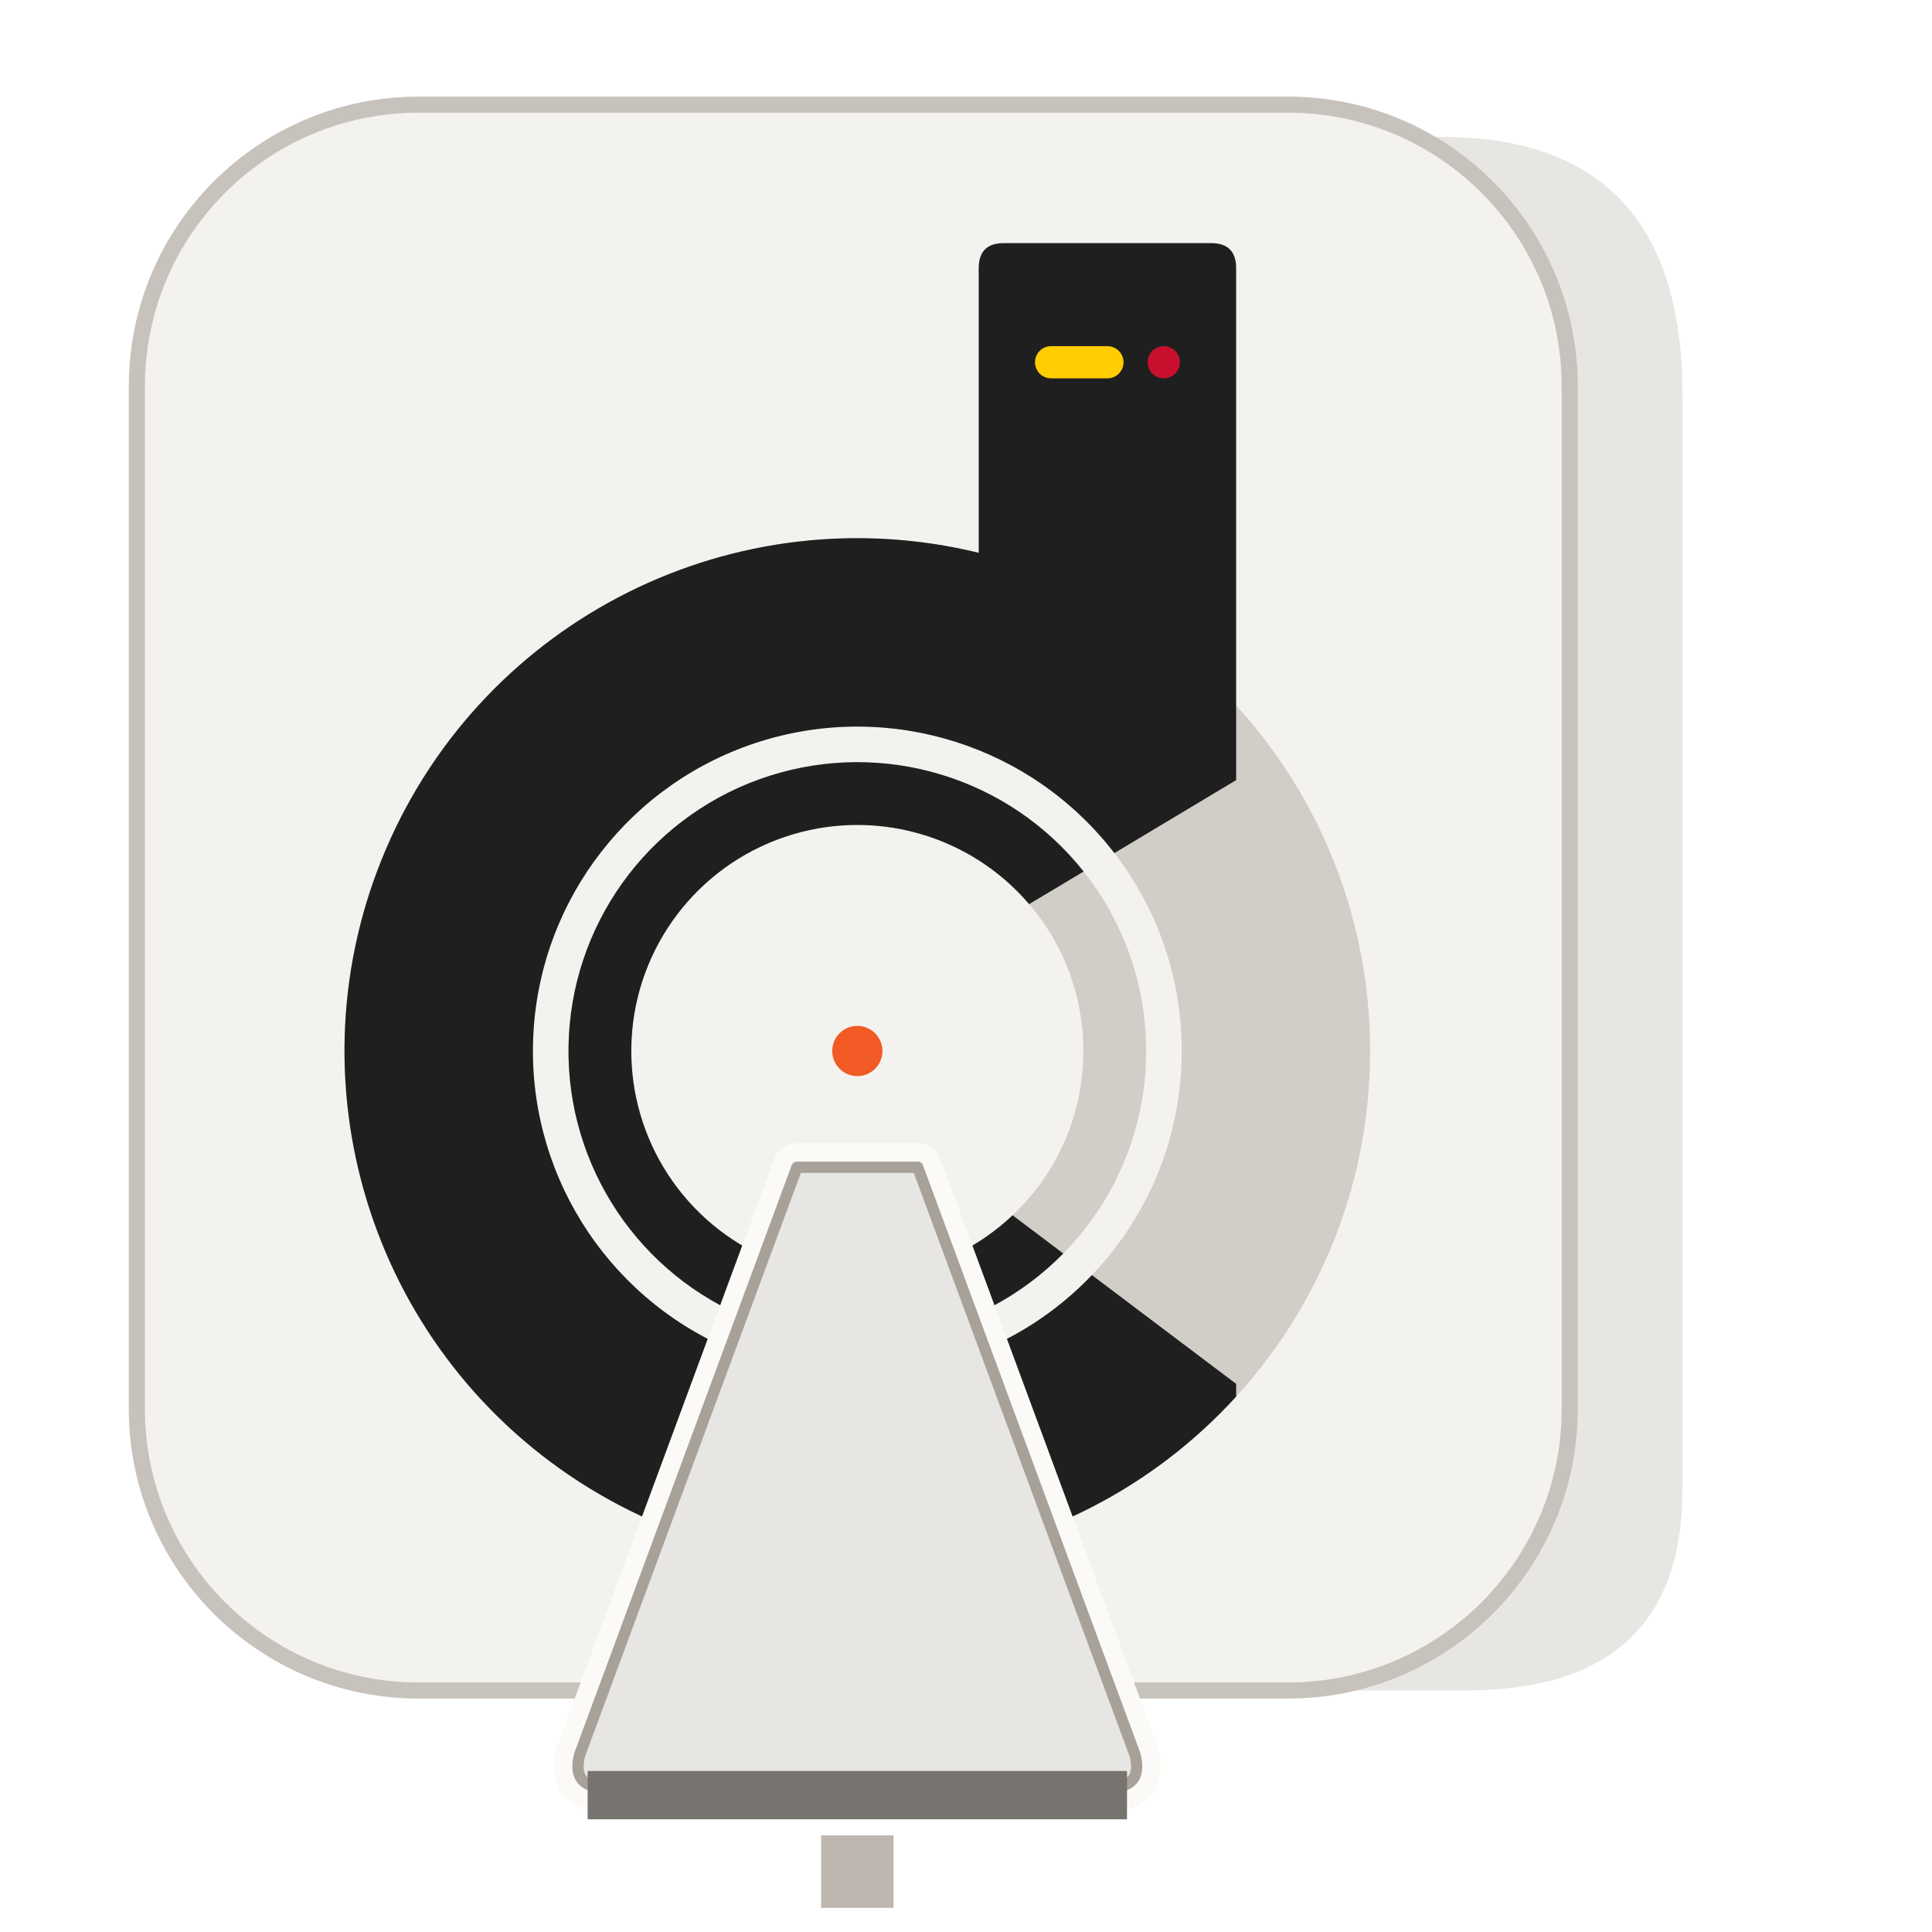
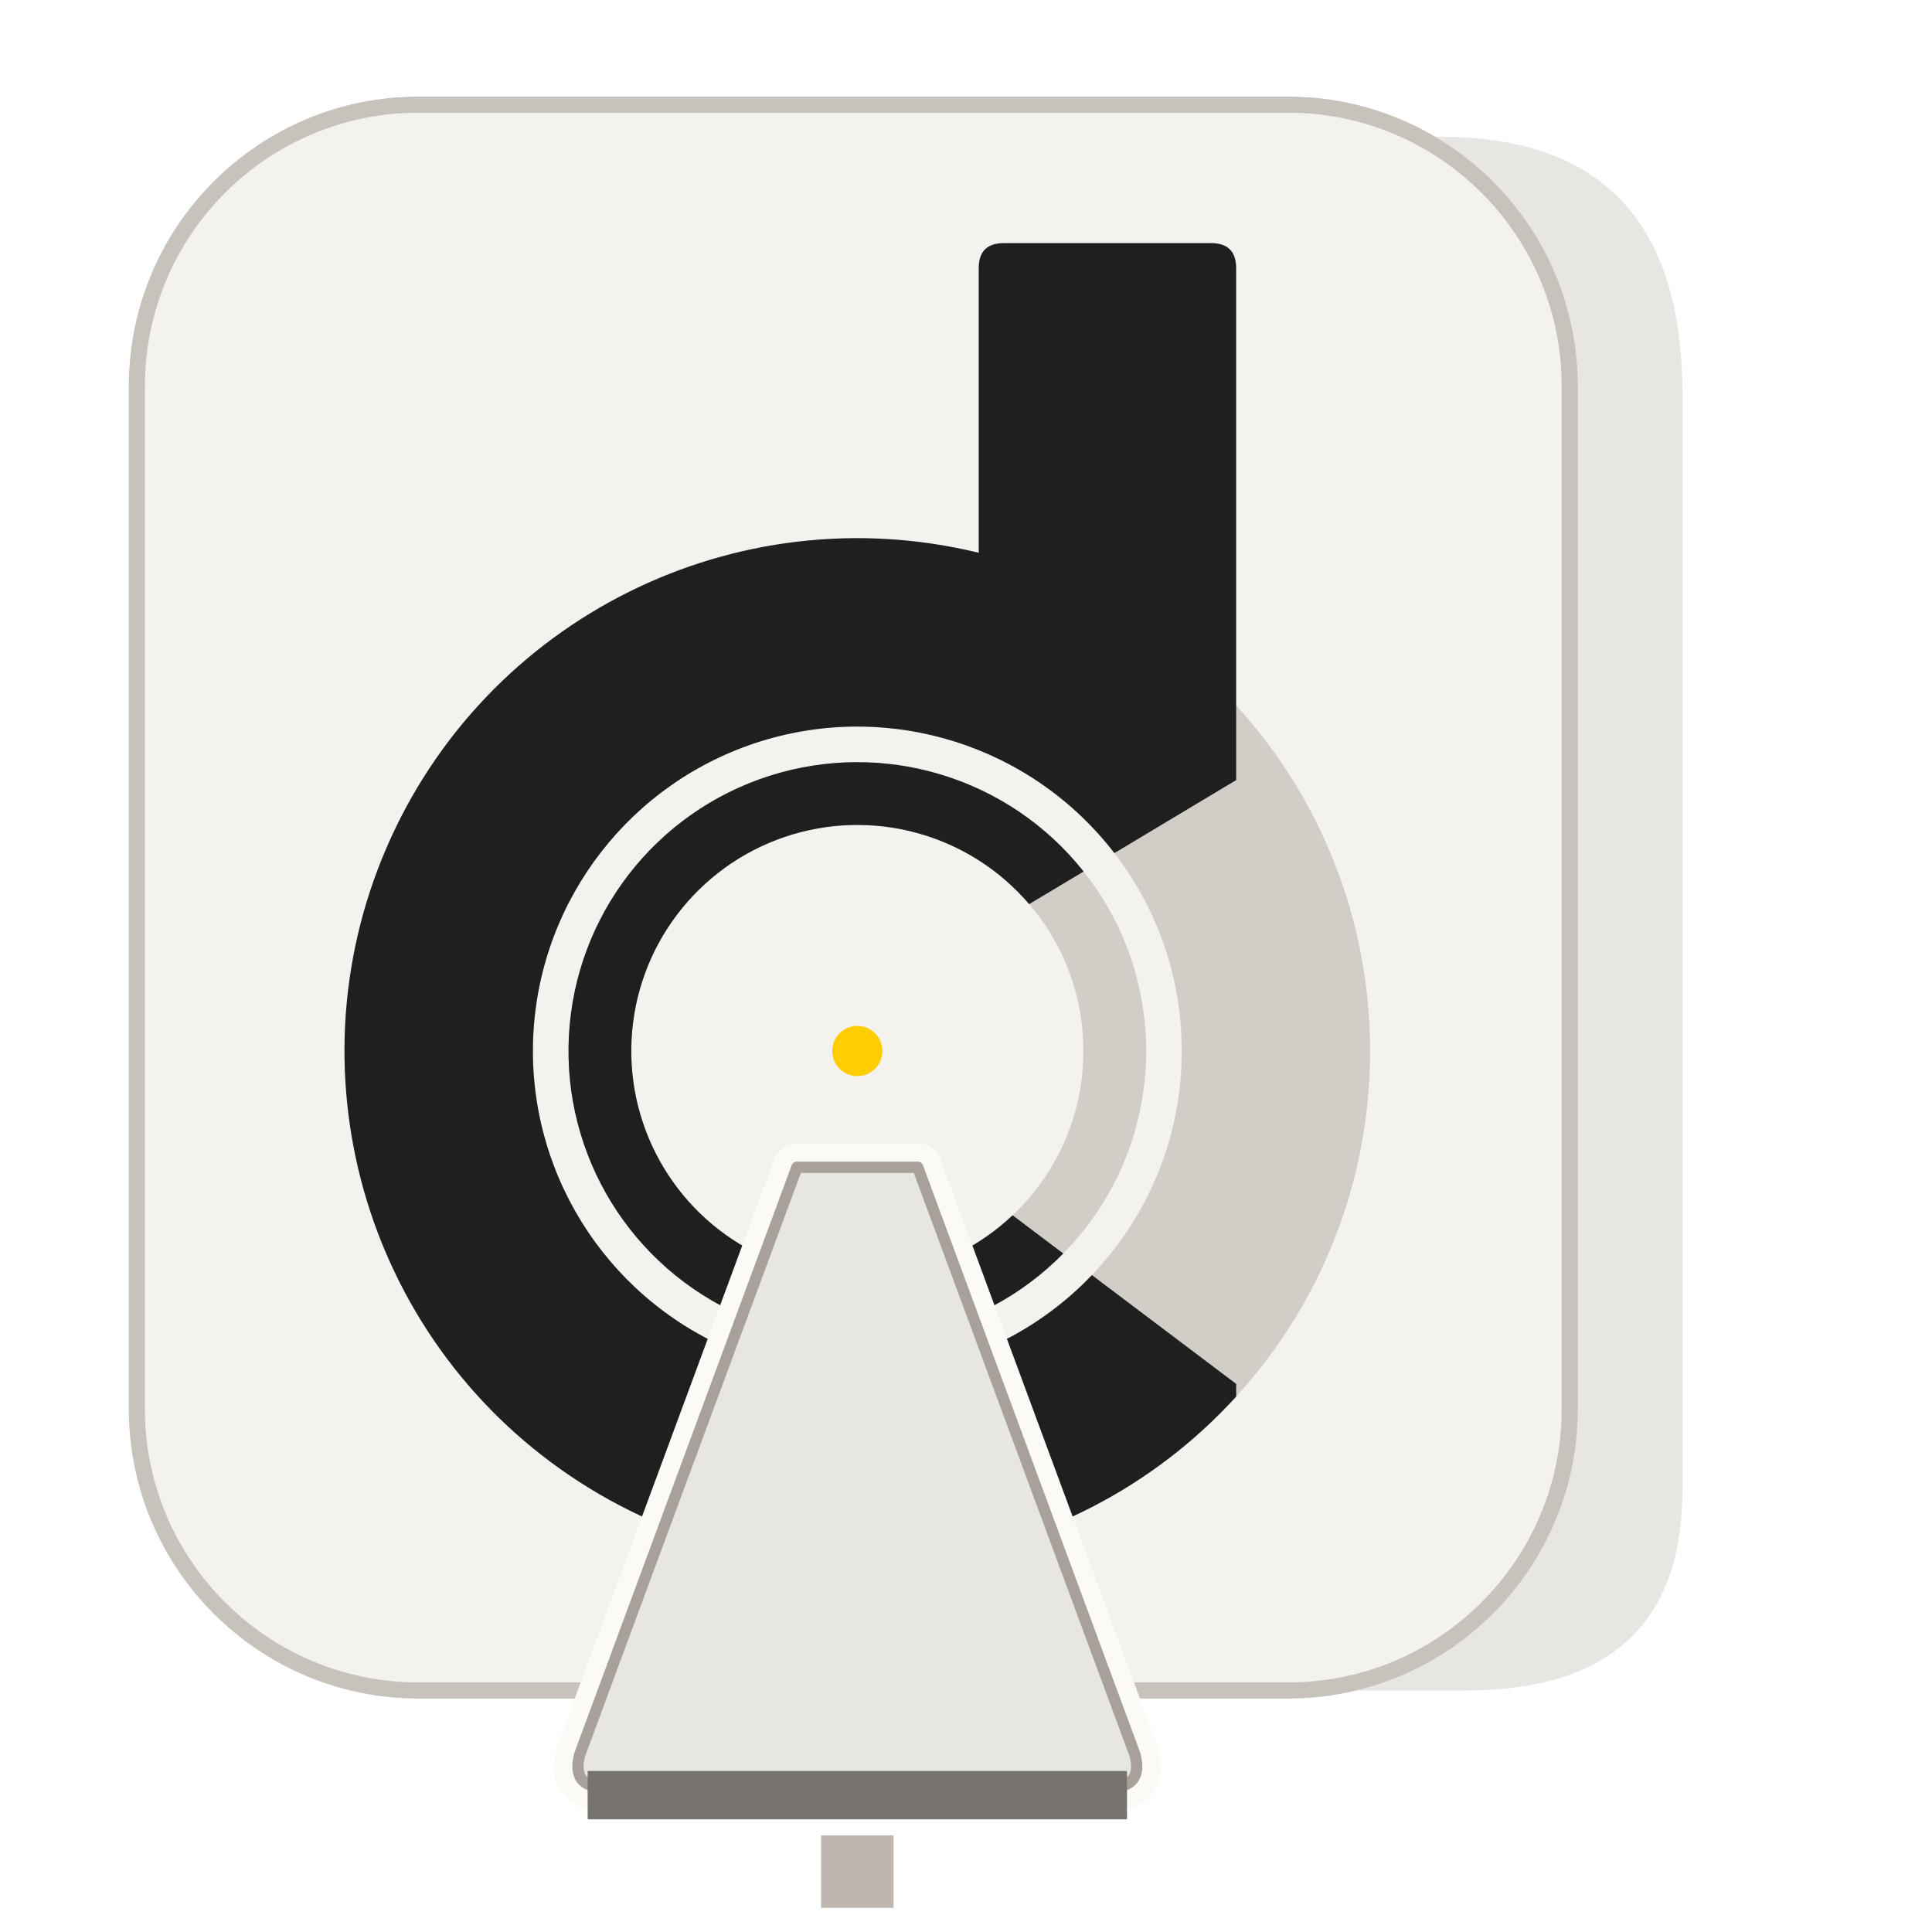
<svg xmlns="http://www.w3.org/2000/svg" width="240" height="240" viewBox="0 0 240 240" fill="none">
  <path d="M165 17 H179 Q209 17 209 49 V185 Q209 210 182 210 H165 Z" fill="#e8e6e3" />
  <rect x="17" y="13" width="178" height="197" rx="35" fill="#f4f2ef" stroke="#c7c2bb" stroke-width="2" />
  <g transform="translate(35 25) scale(.26) translate(-70 -295)" fill="none">
    <circle cx="345" cy="701" r="200" stroke="#d1cdc7" stroke-width="90" />
    <circle cx="345" cy="701" r="123" stroke="#d1cdc7" stroke-width="30" />
  </g>
  <g transform="translate(35 25) scale(.26) translate(-70 -295)" fill="#1f1f1f">
    <path d="M526 571.569 L467.81 606.434 A155 155 0 1 0 457.081 808.065 L526 860.036 L526 866.118 A245 245 0 1 1 403 462.964 L403 327 Q403 315 415 315 L514 315 Q526 315 526 327 Z" />
    <path d="M453.115 615.238 L427.097 630.828 A108 108 0 1 0 419.186 779.488 L443.404 797.751 A138 138 0 1 1 453.115 615.238 Z" />
-     <circle cx="345" cy="701" r="12" fill="#f15a24" />
-   </g>
-   <g id="scanner-indicator" transform="translate(-36.43 0)">
-     <rect x="165" y="43" width="11" height="4" rx="2" fill="#FFCD00" />
-     <circle cx="181" cy="45" r="2" fill="#c8102e" />
+     <circle cx="345" cy="701" r="12" fill="#FFCD00" />
  </g>
  <g id="front-table" transform="translate(1 0)">
    <path d="M98 145 H113 L140 218 Q141 222 137 222 H74 Q70 222 71 218 Z" fill="#fbfaf7" stroke="#fbfaf7" stroke-width="6" stroke-linejoin="round" />
    <path d="M98 145 H113 L140 218 Q141 222 137 222 H74 Q70 222 71 218 Z" fill="#e8e6e3" stroke="#a7a199" stroke-width="1.4" stroke-linejoin="round" />
    <path d="M72 220 H139 V226 H72 Z" fill="#77736e" />
    <path d="M101 228 H110 V237 H101 Z" fill="#bdb7af" />
  </g>
</svg>
